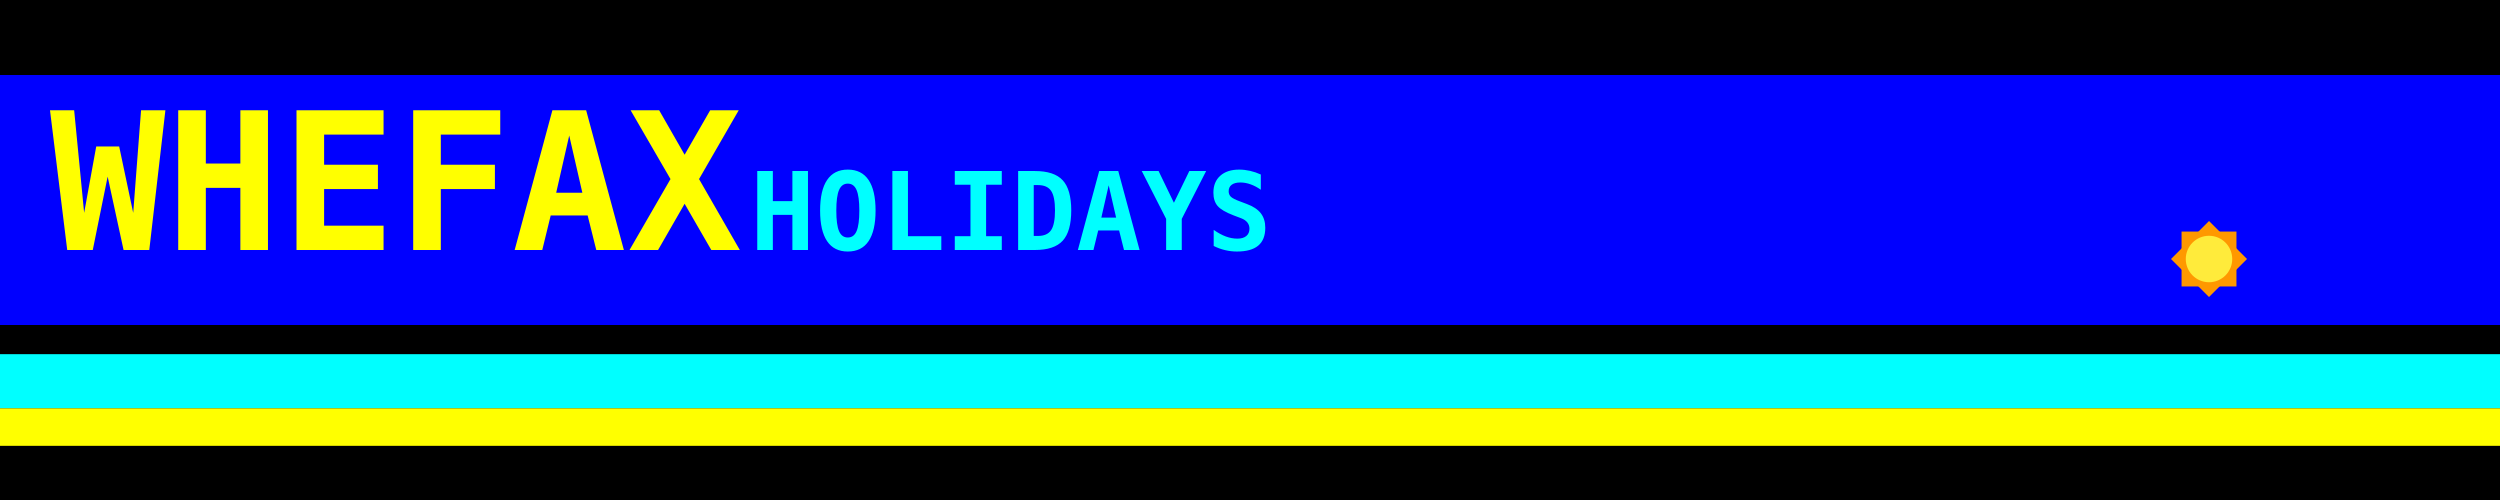
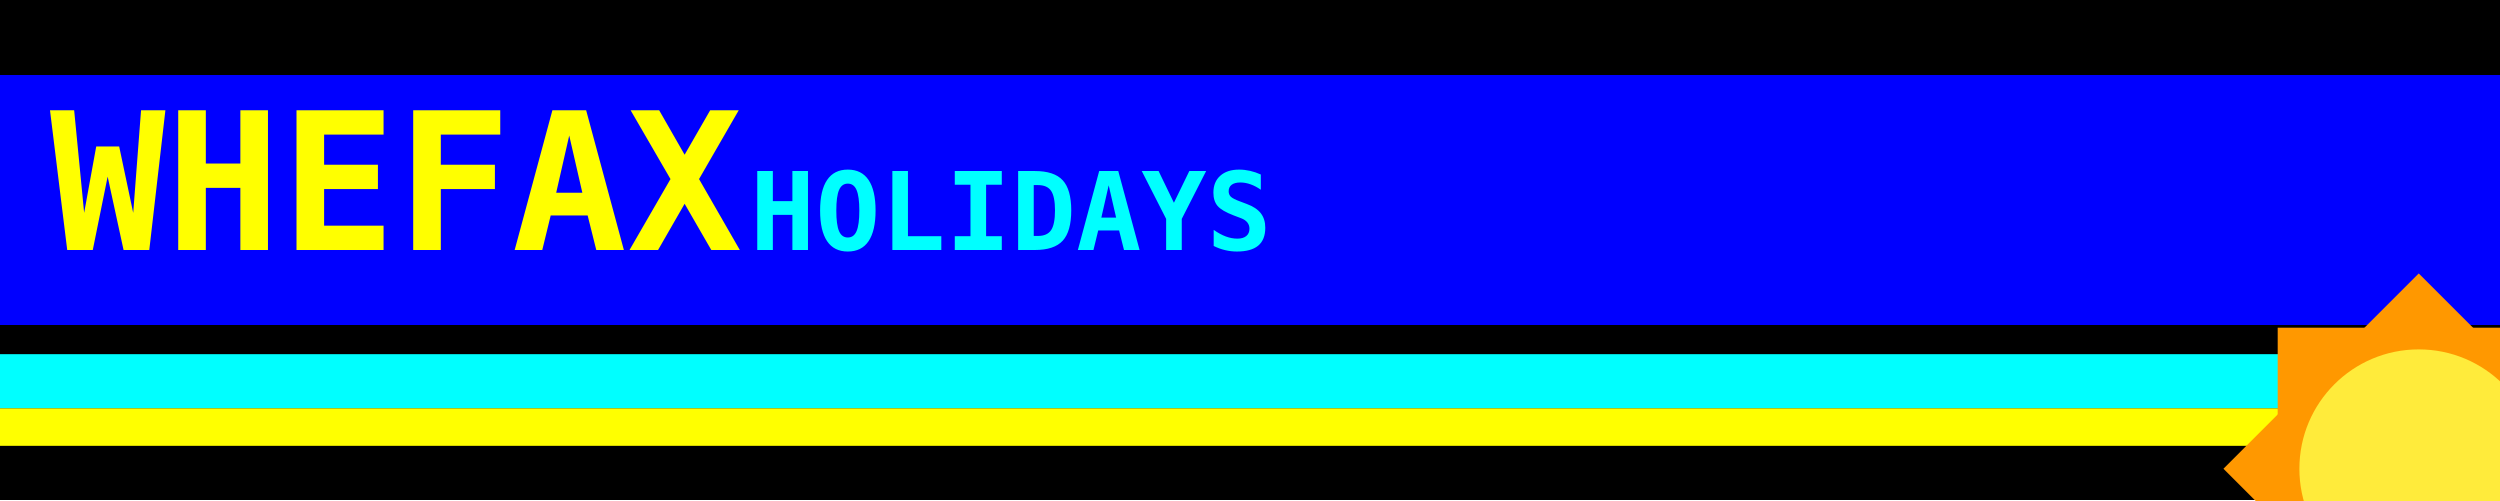
<svg xmlns="http://www.w3.org/2000/svg" width="1200" height="240">
  <rect width="1200" height="240" fill="#000" />
  <rect x="0" y="36" width="1200" height="120" fill="#00f" />
  <text x="24" y="120" font-family="monospace" font-size="92" font-weight="700" fill="#ff0">WHEFAX</text>
  <text x="360" y="120" font-family="monospace" font-size="52" font-weight="700" fill="#0ff">HOLIDAYS</text>
  <rect x="0" y="170" width="1200" height="26" fill="#0ff" />
  <rect x="0" y="196" width="1200" height="18" fill="#ff0" />
-   <svg x="1036px" y="100px" width="150" height="150" viewBox="0 0 148 148">
+   <svg x="1036px" y="100px" width="250" height="250" viewBox="0 0 48 48">
    <path fill="#FF9800" d="M11 11H37V37H11z" />
    <path fill="#FF9800" d="M11.272 11.272H36.728V36.728H11.272z" transform="rotate(-45.001 24 24)" />
    <path fill="#FFEB3B" d="M13,24c0,6.077,4.923,11,11,11c6.076,0,11-4.923,11-11s-4.924-11-11-11C17.923,13,13,17.923,13,24" />
  </svg>
</svg>
